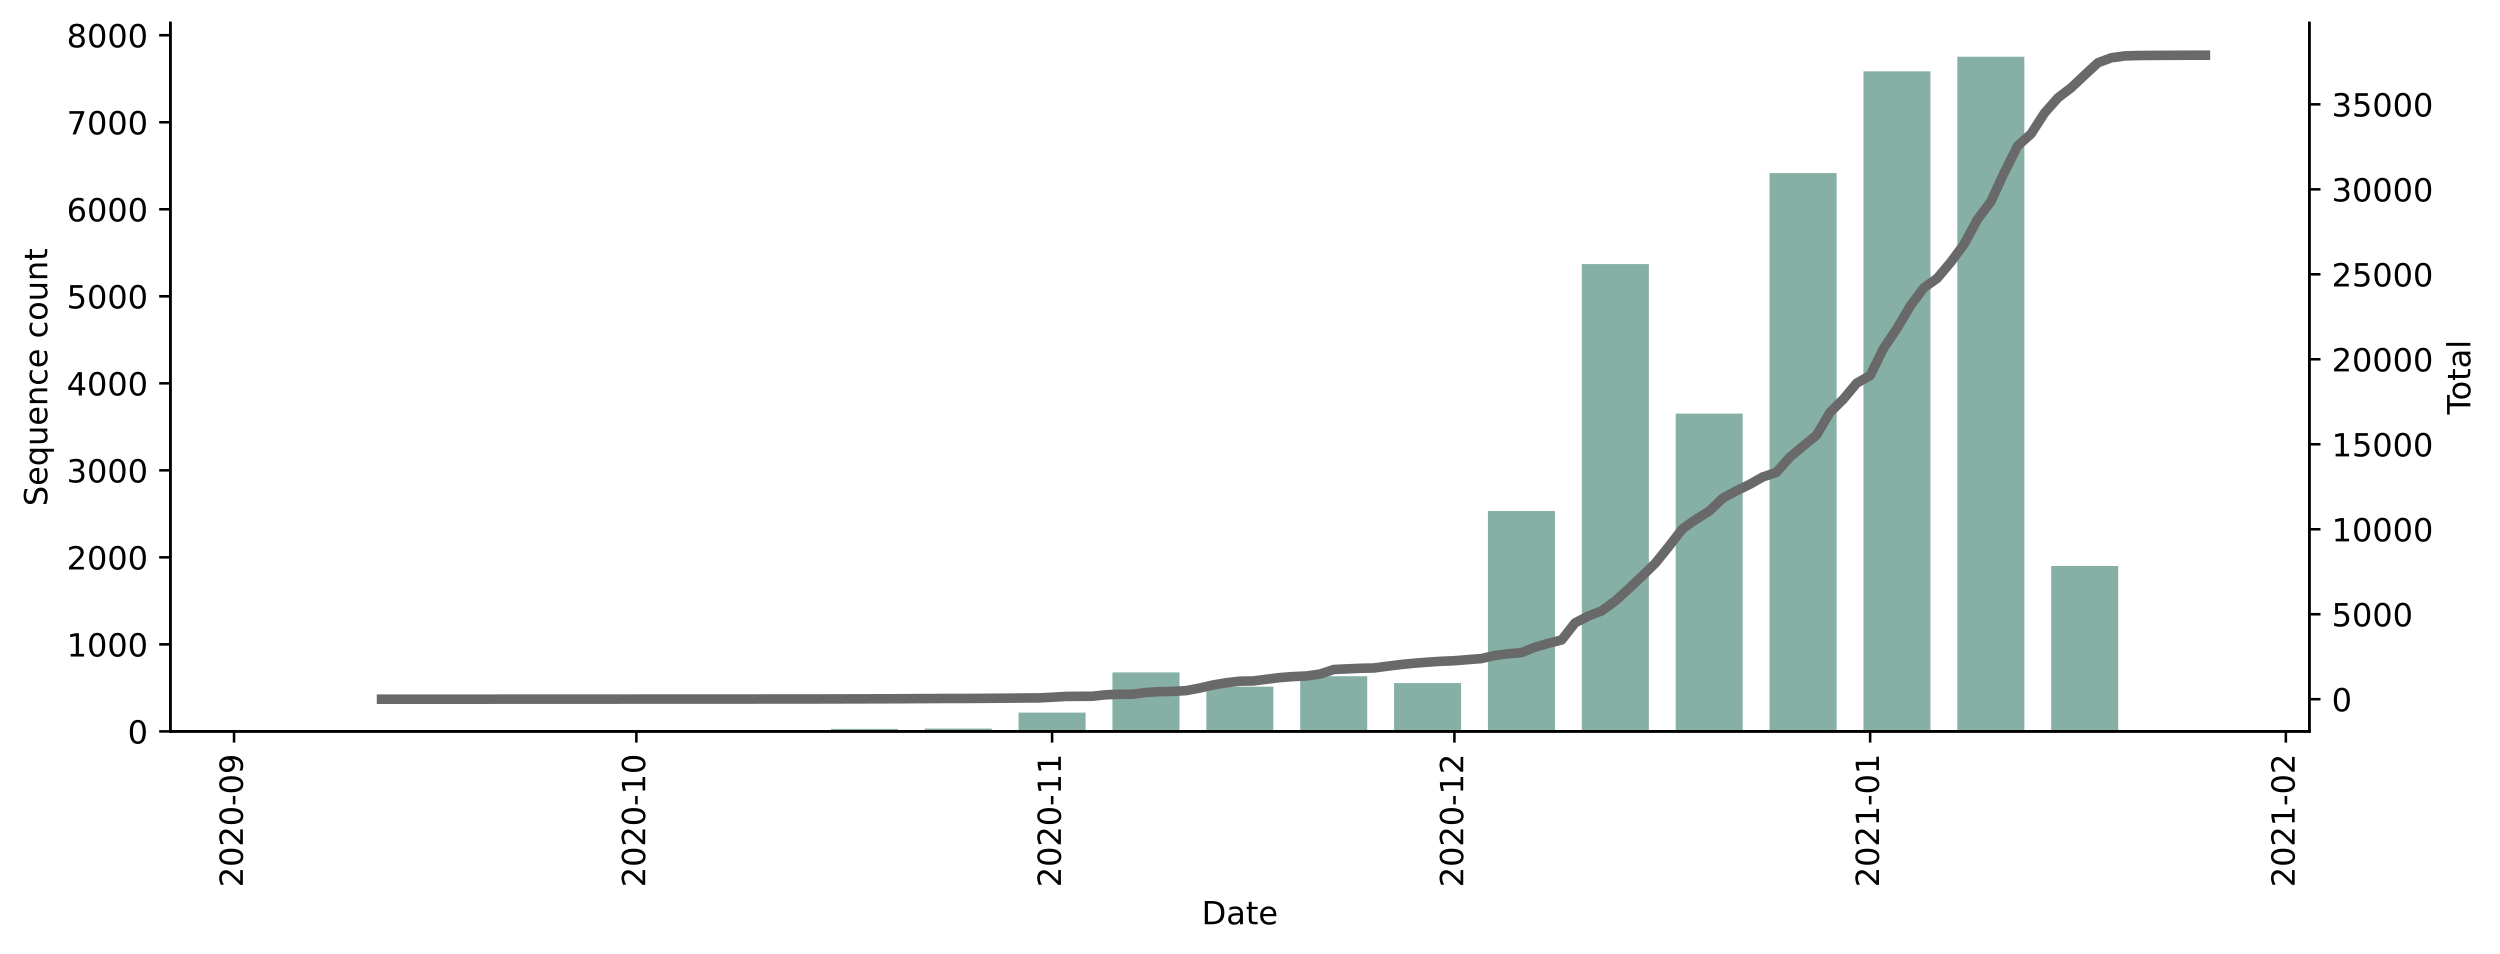
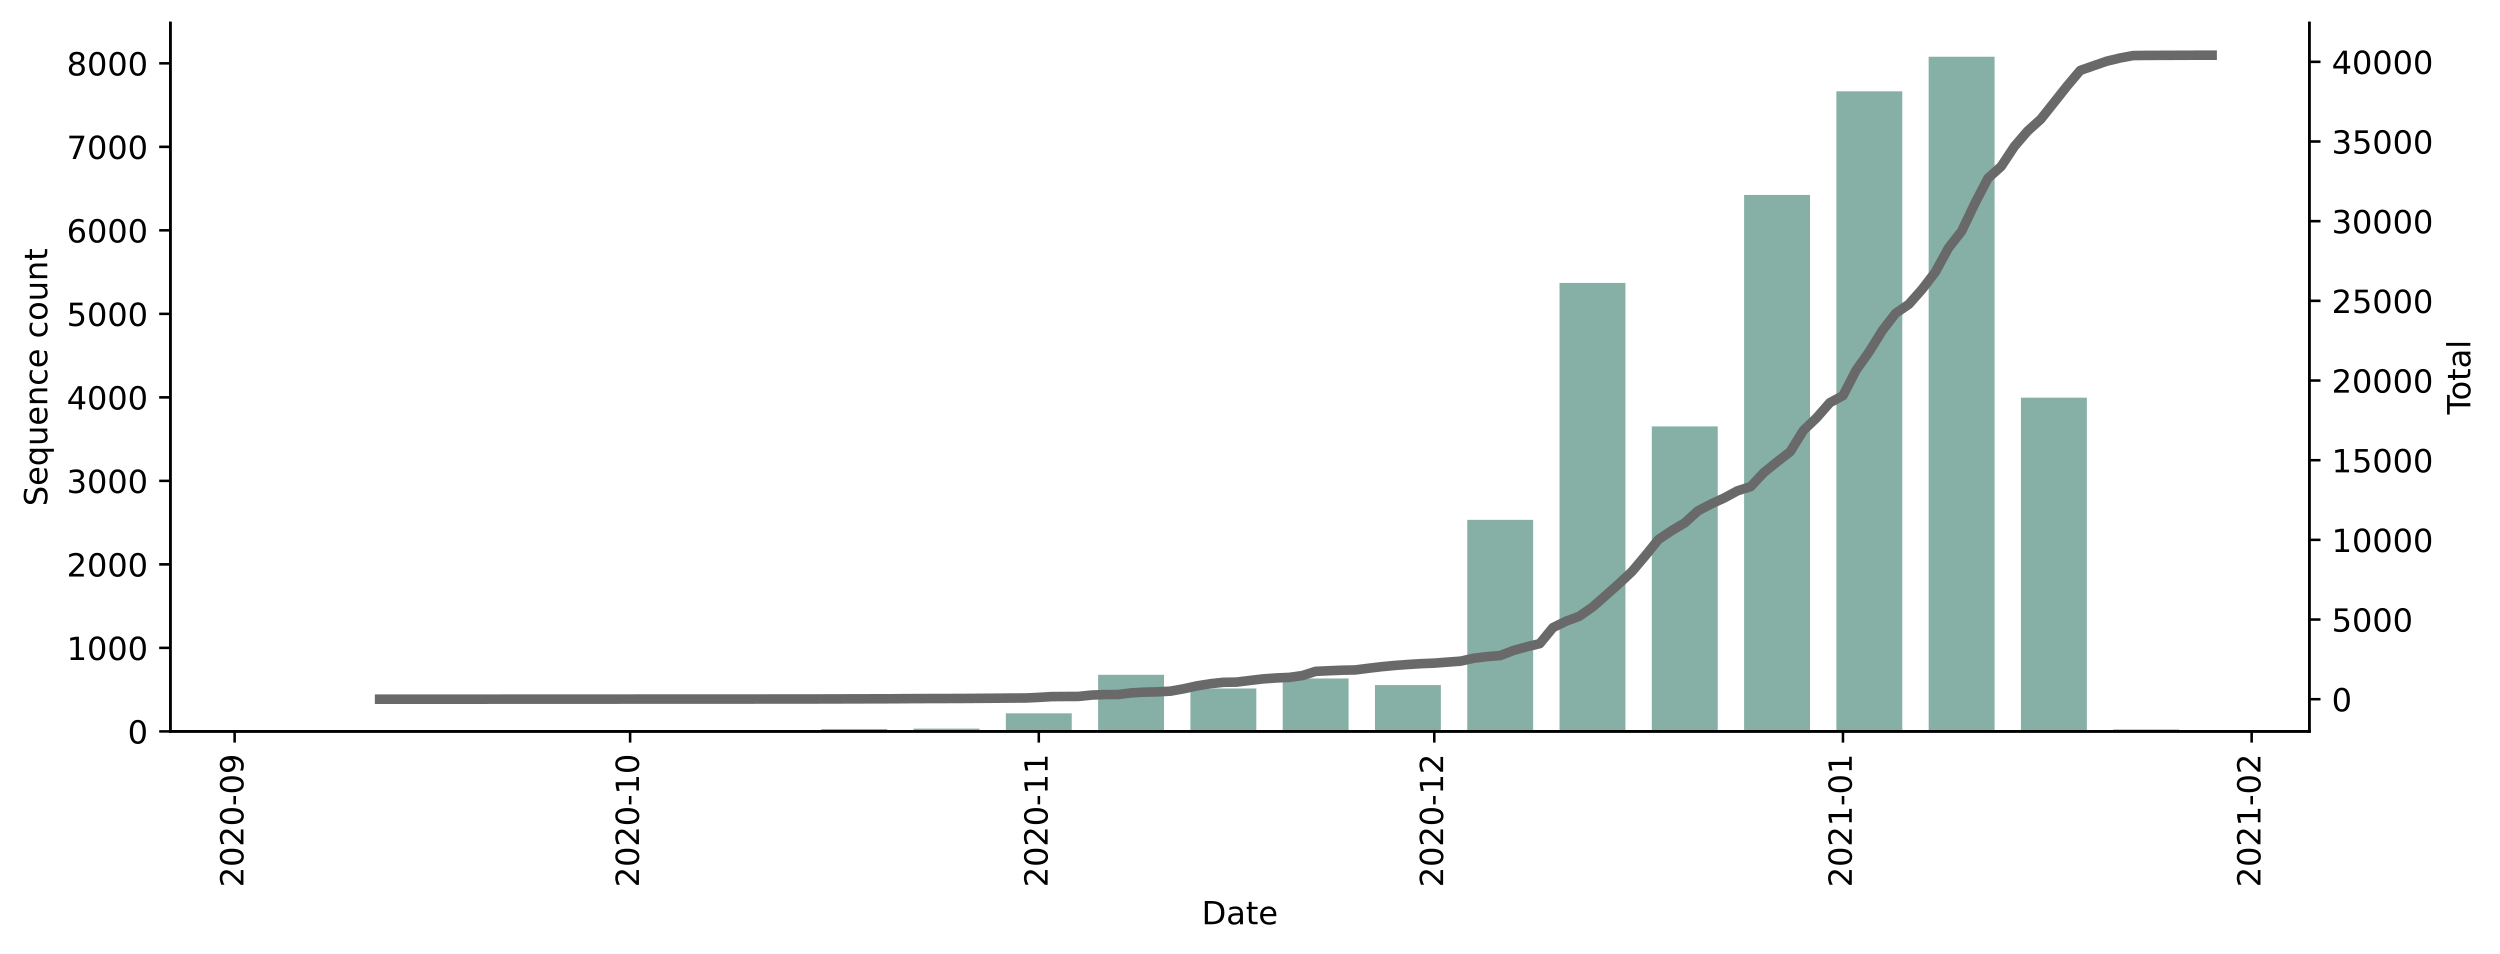
<svg xmlns="http://www.w3.org/2000/svg" xmlns:xlink="http://www.w3.org/1999/xlink" height="298.621pt" version="1.1" viewBox="0 0 782.619 298.621" width="782.619pt">
  <defs>
    <style type="text/css">*{stroke-linecap:butt;stroke-linejoin:round;}</style>
  </defs>
  <g id="figure_1">
    <g id="patch_1">
      <path d="M 0 298.621  L 782.619 298.621  L 782.619 0  L 0 0  z " style="fill:#ffffff;" />
    </g>
    <g id="axes_1">
      <g id="patch_2">
        <path d="M 53.328 228.96  L 722.928 228.96  L 722.928 7.2  L 53.328 7.2  z " style="fill:#ffffff;" />
      </g>
      <g id="patch_3">
-         <path clip-path="url(#p39884831c7)" d="M 83.764 228.96  L 104.755 228.96  L 104.755 228.933  L 83.764 228.933  z " style="fill:#86b0a6;" />
+         <path clip-path="url(#pa2600c4f25)" d="M 83.764 228.96  L 104.399 228.96  L 104.399 228.934  L 83.764 228.934  z " style="fill:#86b0a6;" />
      </g>
      <g id="patch_4">
-         <path clip-path="url(#p39884831c7)" d="M 142.538 228.96  L 163.529 228.96  L 163.529 228.878  L 142.538 228.878  z " style="fill:#86b0a6;" />
+         <path clip-path="url(#pa2600c4f25)" d="M 141.542 228.96  L 162.177 228.96  L 162.177 228.882  L 141.542 228.882  z " style="fill:#86b0a6;" />
      </g>
      <g id="patch_5">
-         <path clip-path="url(#p39884831c7)" d="M 171.925 228.96  L 192.916 228.96  L 192.916 228.878  L 171.925 228.878  z " style="fill:#86b0a6;" />
+         <path clip-path="url(#pa2600c4f25)" d="M 170.431 228.96  L 191.066 228.96  L 191.066 228.882  L 170.431 228.882  z " style="fill:#86b0a6;" />
      </g>
      <g id="patch_6">
-         <path clip-path="url(#p39884831c7)" d="M 201.312 228.96  L 222.302 228.96  L 222.302 228.933  L 201.312 228.933  z " style="fill:#86b0a6;" />
+         <path clip-path="url(#pa2600c4f25)" d="M 199.319 228.96  L 219.954 228.96  L 219.954 228.934  L 199.319 228.934  z " style="fill:#86b0a6;" />
      </g>
      <g id="patch_7">
-         <path clip-path="url(#p39884831c7)" d="M 230.699 228.96  L 251.689 228.96  L 251.689 228.797  L 230.699 228.797  z " style="fill:#86b0a6;" />
+         <path clip-path="url(#pa2600c4f25)" d="M 228.208 228.96  L 248.843 228.96  L 248.843 228.803  L 228.208 228.803  z " style="fill:#86b0a6;" />
      </g>
      <g id="patch_8">
-         <path clip-path="url(#p39884831c7)" d="M 260.085 228.96  L 281.076 228.96  L 281.076 228.17  L 260.085 228.17  z " style="fill:#86b0a6;" />
+         <path clip-path="url(#pa2600c4f25)" d="M 257.097 228.96  L 277.732 228.96  L 277.732 228.202  L 257.097 228.202  z " style="fill:#86b0a6;" />
      </g>
      <g id="patch_9">
-         <path clip-path="url(#p39884831c7)" d="M 289.472 228.96  L 310.463 228.96  L 310.463 228.061  L 289.472 228.061  z " style="fill:#86b0a6;" />
+         <path clip-path="url(#pa2600c4f25)" d="M 285.986 228.96  L 306.621 228.96  L 306.621 228.097  L 285.986 228.097  z " style="fill:#86b0a6;" />
      </g>
      <g id="patch_10">
-         <path clip-path="url(#p39884831c7)" d="M 318.859 228.96  L 339.85 228.96  L 339.85 223.076  L 318.859 223.076  z " style="fill:#86b0a6;" />
+         <path clip-path="url(#pa2600c4f25)" d="M 314.875 228.96  L 335.509 228.96  L 335.509 223.313  L 314.875 223.313  z " style="fill:#86b0a6;" />
      </g>
      <g id="patch_11">
-         <path clip-path="url(#p39884831c7)" d="M 348.246 228.96  L 369.237 228.96  L 369.237 210.491  L 348.246 210.491  z " style="fill:#86b0a6;" />
+         <path clip-path="url(#pa2600c4f25)" d="M 343.763 228.96  L 364.398 228.96  L 364.398 211.236  L 343.763 211.236  z " style="fill:#86b0a6;" />
      </g>
      <g id="patch_12">
-         <path clip-path="url(#p39884831c7)" d="M 377.633 228.96  L 398.623 228.96  L 398.623 214.958  L 377.633 214.958  z " style="fill:#86b0a6;" />
+         <path clip-path="url(#pa2600c4f25)" d="M 372.652 228.96  L 393.287 228.96  L 393.287 215.523  L 372.652 215.523  z " style="fill:#86b0a6;" />
      </g>
      <g id="patch_13">
-         <path clip-path="url(#p39884831c7)" d="M 407.02 228.96  L 428.01 228.96  L 428.01 211.689  L 407.02 211.689  z " style="fill:#86b0a6;" />
+         <path clip-path="url(#pa2600c4f25)" d="M 401.541 228.96  L 422.176 228.96  L 422.176 212.386  L 401.541 212.386  z " style="fill:#86b0a6;" />
      </g>
      <g id="patch_14">
-         <path clip-path="url(#p39884831c7)" d="M 436.406 228.96  L 457.397 228.96  L 457.397 213.841  L 436.406 213.841  z " style="fill:#86b0a6;" />
+         <path clip-path="url(#pa2600c4f25)" d="M 430.43 228.96  L 451.064 228.96  L 451.064 214.451  L 430.43 214.451  z " style="fill:#86b0a6;" />
      </g>
      <g id="patch_15">
-         <path clip-path="url(#p39884831c7)" d="M 465.793 228.96  L 486.784 228.96  L 486.784 159.958  L 465.793 159.958  z " style="fill:#86b0a6;" />
+         <path clip-path="url(#pa2600c4f25)" d="M 459.318 228.96  L 479.953 228.96  L 479.953 162.743  L 459.318 162.743  z " style="fill:#86b0a6;" />
      </g>
      <g id="patch_16">
-         <path clip-path="url(#p39884831c7)" d="M 495.18 228.96  L 516.171 228.96  L 516.171 82.675  L 495.18 82.675  z " style="fill:#86b0a6;" />
+         <path clip-path="url(#pa2600c4f25)" d="M 488.207 228.96  L 508.842 228.96  L 508.842 88.578  L 488.207 88.578  z " style="fill:#86b0a6;" />
      </g>
      <g id="patch_17">
-         <path clip-path="url(#p39884831c7)" d="M 524.567 228.96  L 545.558 228.96  L 545.558 129.476  L 524.567 129.476  z " style="fill:#86b0a6;" />
+         <path clip-path="url(#pa2600c4f25)" d="M 517.096 228.96  L 537.731 228.96  L 537.731 133.49  L 517.096 133.49  z " style="fill:#86b0a6;" />
      </g>
      <g id="patch_18">
-         <path clip-path="url(#p39884831c7)" d="M 553.954 228.96  L 574.944 228.96  L 574.944 54.181  L 553.954 54.181  z " style="fill:#86b0a6;" />
+         <path clip-path="url(#pa2600c4f25)" d="M 545.985 228.96  L 566.619 228.96  L 566.619 61.025  L 545.985 61.025  z " style="fill:#86b0a6;" />
      </g>
      <g id="patch_19">
-         <path clip-path="url(#p39884831c7)" d="M 583.341 228.96  L 604.331 228.96  L 604.331 22.336  L 583.341 22.336  z " style="fill:#86b0a6;" />
+         <path clip-path="url(#pa2600c4f25)" d="M 574.873 228.96  L 595.508 228.96  L 595.508 28.583  L 574.873 28.583  z " style="fill:#86b0a6;" />
      </g>
      <g id="patch_20">
-         <path clip-path="url(#p39884831c7)" d="M 612.727 228.96  L 633.718 228.96  L 633.718 17.76  L 612.727 17.76  z " style="fill:#86b0a6;" />
+         <path clip-path="url(#pa2600c4f25)" d="M 603.762 228.96  L 624.397 228.96  L 624.397 17.76  L 603.762 17.76  z " style="fill:#86b0a6;" />
      </g>
      <g id="patch_21">
-         <path clip-path="url(#p39884831c7)" d="M 642.114 228.96  L 663.105 228.96  L 663.105 177.175  L 642.114 177.175  z " style="fill:#86b0a6;" />
+         <path clip-path="url(#pa2600c4f25)" d="M 632.651 228.96  L 653.286 228.96  L 653.286 124.497  L 632.651 124.497  z " style="fill:#86b0a6;" />
      </g>
      <g id="patch_22">
-         <path clip-path="url(#p39884831c7)" d="M 671.501 228.96  L 692.492 228.96  L 692.492 228.715  L 671.501 228.715  z " style="fill:#86b0a6;" />
+         <path clip-path="url(#pa2600c4f25)" d="M 661.54 228.96  L 682.174 228.96  L 682.174 228.333  L 661.54 228.333  z " style="fill:#86b0a6;" />
      </g>
      <g id="matplotlib.axis_1">
        <g id="xtick_1">
          <g id="line2d_1">
            <defs>
-               <path d="M 0 0  L 0 3.5  " id="m0fadc56586" style="stroke:#000000;stroke-width:0.8;" />
+               <path d="M 0 0  L 0 3.5  " id="m909efa4126" style="stroke:#000000;stroke-width:0.8;" />
            </defs>
            <g>
-               <use style="stroke:#000000;stroke-width:0.8;" x="73.269" xlink:href="#m0fadc56586" y="228.96" />
+               <use style="stroke:#000000;stroke-width:0.8;" x="73.447" xlink:href="#m909efa4126" y="228.96" />
            </g>
          </g>
          <g id="text_1">
-             <g transform="translate(76.02857 277.7428)rotate(-90)scale(0.1 -0.1)">
+             <g transform="translate(76.20645 277.7428)rotate(-90)scale(0.1 -0.1)">
              <defs>
                <path d="M 19.188 8.297  L 53.609 8.297  L 53.609 0  L 7.328 0  L 7.328 8.297  Q 12.938 14.109 22.625 23.891  Q 32.328 33.688 34.812 36.531  Q 39.547 41.844 41.422 45.531  Q 43.312 49.219 43.312 52.781  Q 43.312 58.594 39.234 62.25  Q 35.156 65.922 28.609 65.922  Q 23.969 65.922 18.812 64.312  Q 13.672 62.703 7.812 59.422  L 7.812 69.391  Q 13.766 71.781 18.938 73  Q 24.125 74.219 28.422 74.219  Q 39.75 74.219 46.484 68.547  Q 53.219 62.891 53.219 53.422  Q 53.219 48.922 51.531 44.891  Q 49.859 40.875 45.406 35.406  Q 44.188 33.984 37.641 27.219  Q 31.109 20.453 19.188 8.297  z " id="DejaVuSans-50" />
                <path d="M 31.781 66.406  Q 24.172 66.406 20.328 58.906  Q 16.5 51.422 16.5 36.375  Q 16.5 21.391 20.328 13.891  Q 24.172 6.391 31.781 6.391  Q 39.453 6.391 43.281 13.891  Q 47.125 21.391 47.125 36.375  Q 47.125 51.422 43.281 58.906  Q 39.453 66.406 31.781 66.406  z M 31.781 74.219  Q 44.047 74.219 50.516 64.516  Q 56.984 54.828 56.984 36.375  Q 56.984 17.969 50.516 8.266  Q 44.047 -1.422 31.781 -1.422  Q 19.531 -1.422 13.062 8.266  Q 6.594 17.969 6.594 36.375  Q 6.594 54.828 13.062 64.516  Q 19.531 74.219 31.781 74.219  z " id="DejaVuSans-48" />
                <path d="M 4.891 31.391  L 31.203 31.391  L 31.203 23.391  L 4.891 23.391  z " id="DejaVuSans-45" />
                <path d="M 10.984 1.516  L 10.984 10.5  Q 14.703 8.734 18.5 7.812  Q 22.312 6.891 25.984 6.891  Q 35.75 6.891 40.891 13.453  Q 46.047 20.016 46.781 33.406  Q 43.953 29.203 39.594 26.953  Q 35.25 24.703 29.984 24.703  Q 19.047 24.703 12.672 31.312  Q 6.297 37.938 6.297 49.422  Q 6.297 60.641 12.938 67.422  Q 19.578 74.219 30.609 74.219  Q 43.266 74.219 49.922 64.516  Q 56.594 54.828 56.594 36.375  Q 56.594 19.141 48.406 8.859  Q 40.234 -1.422 26.422 -1.422  Q 22.703 -1.422 18.891 -0.688  Q 15.094 0.047 10.984 1.516  z M 30.609 32.422  Q 37.25 32.422 41.125 36.953  Q 45.016 41.5 45.016 49.422  Q 45.016 57.281 41.125 61.844  Q 37.25 66.406 30.609 66.406  Q 23.969 66.406 20.094 61.844  Q 16.219 57.281 16.219 49.422  Q 16.219 41.5 20.094 36.953  Q 23.969 32.422 30.609 32.422  z " id="DejaVuSans-57" />
              </defs>
              <use xlink:href="#DejaVuSans-50" />
              <use x="63.623" xlink:href="#DejaVuSans-48" />
              <use x="127.246" xlink:href="#DejaVuSans-50" />
              <use x="190.869" xlink:href="#DejaVuSans-48" />
              <use x="254.492" xlink:href="#DejaVuSans-45" />
              <use x="290.576" xlink:href="#DejaVuSans-48" />
              <use x="354.199" xlink:href="#DejaVuSans-57" />
            </g>
          </g>
        </g>
        <g id="xtick_2">
          <g id="line2d_2">
            <g>
-               <use style="stroke:#000000;stroke-width:0.8;" x="199.213" xlink:href="#m0fadc56586" y="228.96" />
+               <use style="stroke:#000000;stroke-width:0.8;" x="197.256" xlink:href="#m909efa4126" y="228.96" />
            </g>
          </g>
          <g id="text_2">
-             <g transform="translate(201.9721 277.7428)rotate(-90)scale(0.1 -0.1)">
+             <g transform="translate(200.0154 277.7428)rotate(-90)scale(0.1 -0.1)">
              <defs>
                <path d="M 12.406 8.297  L 28.516 8.297  L 28.516 63.922  L 10.984 60.406  L 10.984 69.391  L 28.422 72.906  L 38.281 72.906  L 38.281 8.297  L 54.391 8.297  L 54.391 0  L 12.406 0  z " id="DejaVuSans-49" />
              </defs>
              <use xlink:href="#DejaVuSans-50" />
              <use x="63.623" xlink:href="#DejaVuSans-48" />
              <use x="127.246" xlink:href="#DejaVuSans-50" />
              <use x="190.869" xlink:href="#DejaVuSans-48" />
              <use x="254.492" xlink:href="#DejaVuSans-45" />
              <use x="290.576" xlink:href="#DejaVuSans-49" />
              <use x="354.199" xlink:href="#DejaVuSans-48" />
            </g>
          </g>
        </g>
        <g id="xtick_3">
          <g id="line2d_3">
            <g>
-               <use style="stroke:#000000;stroke-width:0.8;" x="329.354" xlink:href="#m0fadc56586" y="228.96" />
+               <use style="stroke:#000000;stroke-width:0.8;" x="325.192" xlink:href="#m909efa4126" y="228.96" />
            </g>
          </g>
          <g id="text_3">
-             <g transform="translate(332.1138 277.7428)rotate(-90)scale(0.1 -0.1)">
+             <g transform="translate(327.9513 277.7428)rotate(-90)scale(0.1 -0.1)">
              <use xlink:href="#DejaVuSans-50" />
              <use x="63.623" xlink:href="#DejaVuSans-48" />
              <use x="127.246" xlink:href="#DejaVuSans-50" />
              <use x="190.869" xlink:href="#DejaVuSans-48" />
              <use x="254.492" xlink:href="#DejaVuSans-45" />
              <use x="290.576" xlink:href="#DejaVuSans-49" />
              <use x="354.199" xlink:href="#DejaVuSans-49" />
            </g>
          </g>
        </g>
        <g id="xtick_4">
          <g id="line2d_4">
            <g>
-               <use style="stroke:#000000;stroke-width:0.8;" x="455.298" xlink:href="#m0fadc56586" y="228.96" />
+               <use style="stroke:#000000;stroke-width:0.8;" x="449.001" xlink:href="#m909efa4126" y="228.96" />
            </g>
          </g>
          <g id="text_4">
-             <g transform="translate(458.0574 277.7428)rotate(-90)scale(0.1 -0.1)">
+             <g transform="translate(451.7602 277.7428)rotate(-90)scale(0.1 -0.1)">
              <use xlink:href="#DejaVuSans-50" />
              <use x="63.623" xlink:href="#DejaVuSans-48" />
              <use x="127.246" xlink:href="#DejaVuSans-50" />
              <use x="190.869" xlink:href="#DejaVuSans-48" />
              <use x="254.492" xlink:href="#DejaVuSans-45" />
              <use x="290.576" xlink:href="#DejaVuSans-49" />
              <use x="354.199" xlink:href="#DejaVuSans-50" />
            </g>
          </g>
        </g>
        <g id="xtick_5">
          <g id="line2d_5">
            <g>
-               <use style="stroke:#000000;stroke-width:0.8;" x="585.44" xlink:href="#m0fadc56586" y="228.96" />
+               <use style="stroke:#000000;stroke-width:0.8;" x="576.937" xlink:href="#m909efa4126" y="228.96" />
            </g>
          </g>
          <g id="text_5">
-             <g transform="translate(588.1991 277.7428)rotate(-90)scale(0.1 -0.1)">
+             <g transform="translate(579.6961 277.7428)rotate(-90)scale(0.1 -0.1)">
              <use xlink:href="#DejaVuSans-50" />
              <use x="63.623" xlink:href="#DejaVuSans-48" />
              <use x="127.246" xlink:href="#DejaVuSans-50" />
              <use x="190.869" xlink:href="#DejaVuSans-49" />
              <use x="254.492" xlink:href="#DejaVuSans-45" />
              <use x="290.576" xlink:href="#DejaVuSans-48" />
              <use x="354.199" xlink:href="#DejaVuSans-49" />
            </g>
          </g>
        </g>
        <g id="xtick_6">
          <g id="line2d_6">
            <g>
-               <use style="stroke:#000000;stroke-width:0.8;" x="715.581" xlink:href="#m0fadc56586" y="228.96" />
+               <use style="stroke:#000000;stroke-width:0.8;" x="704.873" xlink:href="#m909efa4126" y="228.96" />
            </g>
          </g>
          <g id="text_6">
-             <g transform="translate(718.3408 277.7428)rotate(-90)scale(0.1 -0.1)">
+             <g transform="translate(707.632 277.7428)rotate(-90)scale(0.1 -0.1)">
              <use xlink:href="#DejaVuSans-50" />
              <use x="63.623" xlink:href="#DejaVuSans-48" />
              <use x="127.246" xlink:href="#DejaVuSans-50" />
              <use x="190.869" xlink:href="#DejaVuSans-49" />
              <use x="254.492" xlink:href="#DejaVuSans-45" />
              <use x="290.576" xlink:href="#DejaVuSans-48" />
              <use x="354.199" xlink:href="#DejaVuSans-50" />
            </g>
          </g>
        </g>
        <g id="text_7">
          <g transform="translate(376.1773 289.3413)scale(0.1 -0.1)">
            <defs>
              <path d="M 19.672 64.797  L 19.672 8.109  L 31.594 8.109  Q 46.688 8.109 53.688 14.938  Q 60.688 21.781 60.688 36.531  Q 60.688 51.172 53.688 57.984  Q 46.688 64.797 31.594 64.797  z M 9.812 72.906  L 30.078 72.906  Q 51.266 72.906 61.172 64.094  Q 71.094 55.281 71.094 36.531  Q 71.094 17.672 61.125 8.828  Q 51.172 0 30.078 0  L 9.812 0  z " id="DejaVuSans-68" />
              <path d="M 34.281 27.484  Q 23.391 27.484 19.188 25  Q 14.984 22.516 14.984 16.5  Q 14.984 11.719 18.141 8.906  Q 21.297 6.109 26.703 6.109  Q 34.188 6.109 38.703 11.406  Q 43.219 16.703 43.219 25.484  L 43.219 27.484  z M 52.203 31.203  L 52.203 0  L 43.219 0  L 43.219 8.297  Q 40.141 3.328 35.547 0.953  Q 30.953 -1.422 24.312 -1.422  Q 15.922 -1.422 10.953 3.297  Q 6 8.016 6 15.922  Q 6 25.141 12.172 29.828  Q 18.359 34.516 30.609 34.516  L 43.219 34.516  L 43.219 35.406  Q 43.219 41.609 39.141 45  Q 35.062 48.391 27.688 48.391  Q 23 48.391 18.547 47.266  Q 14.109 46.141 10.016 43.891  L 10.016 52.203  Q 14.938 54.109 19.578 55.047  Q 24.219 56 28.609 56  Q 40.484 56 46.344 49.844  Q 52.203 43.703 52.203 31.203  z " id="DejaVuSans-97" />
              <path d="M 18.312 70.219  L 18.312 54.688  L 36.812 54.688  L 36.812 47.703  L 18.312 47.703  L 18.312 18.016  Q 18.312 11.328 20.141 9.422  Q 21.969 7.516 27.594 7.516  L 36.812 7.516  L 36.812 0  L 27.594 0  Q 17.188 0 13.234 3.875  Q 9.281 7.766 9.281 18.016  L 9.281 47.703  L 2.688 47.703  L 2.688 54.688  L 9.281 54.688  L 9.281 70.219  z " id="DejaVuSans-116" />
              <path d="M 56.203 29.594  L 56.203 25.203  L 14.891 25.203  Q 15.484 15.922 20.484 11.062  Q 25.484 6.203 34.422 6.203  Q 39.594 6.203 44.453 7.469  Q 49.312 8.734 54.109 11.281  L 54.109 2.781  Q 49.266 0.734 44.188 -0.344  Q 39.109 -1.422 33.891 -1.422  Q 20.797 -1.422 13.156 6.188  Q 5.516 13.812 5.516 26.812  Q 5.516 40.234 12.766 48.109  Q 20.016 56 32.328 56  Q 43.359 56 49.781 48.891  Q 56.203 41.797 56.203 29.594  z M 47.219 32.234  Q 47.125 39.594 43.094 43.984  Q 39.062 48.391 32.422 48.391  Q 24.906 48.391 20.391 44.141  Q 15.875 39.891 15.188 32.172  z " id="DejaVuSans-101" />
            </defs>
            <use xlink:href="#DejaVuSans-68" />
            <use x="77.002" xlink:href="#DejaVuSans-97" />
            <use x="138.281" xlink:href="#DejaVuSans-116" />
            <use x="177.49" xlink:href="#DejaVuSans-101" />
          </g>
        </g>
      </g>
      <g id="matplotlib.axis_2">
        <g id="ytick_1">
          <g id="line2d_7">
            <defs>
-               <path d="M 0 0  L -3.5 0  " id="mf772f1c4ca" style="stroke:#000000;stroke-width:0.8;" />
+               <path d="M 0 0  L -3.5 0  " id="m51cad63d63" style="stroke:#000000;stroke-width:0.8;" />
            </defs>
            <g>
-               <use style="stroke:#000000;stroke-width:0.8;" x="53.328" xlink:href="#mf772f1c4ca" y="228.96" />
+               <use style="stroke:#000000;stroke-width:0.8;" x="53.328" xlink:href="#m51cad63d63" y="228.96" />
            </g>
          </g>
          <g id="text_8">
            <g transform="translate(39.96563 232.7592)scale(0.1 -0.1)">
              <use xlink:href="#DejaVuSans-48" />
            </g>
          </g>
        </g>
        <g id="ytick_2">
          <g id="line2d_8">
            <g>
-               <use style="stroke:#000000;stroke-width:0.8;" x="53.328" xlink:href="#mf772f1c4ca" y="201.719" />
+               <use style="stroke:#000000;stroke-width:0.8;" x="53.328" xlink:href="#m51cad63d63" y="202.818" />
            </g>
          </g>
          <g id="text_9">
-             <g transform="translate(20.87813 205.5182)scale(0.1 -0.1)">
+             <g transform="translate(20.87813 206.6174)scale(0.1 -0.1)">
              <use xlink:href="#DejaVuSans-49" />
              <use x="63.623" xlink:href="#DejaVuSans-48" />
              <use x="127.246" xlink:href="#DejaVuSans-48" />
              <use x="190.869" xlink:href="#DejaVuSans-48" />
            </g>
          </g>
        </g>
        <g id="ytick_3">
          <g id="line2d_9">
            <g>
-               <use style="stroke:#000000;stroke-width:0.8;" x="53.328" xlink:href="#mf772f1c4ca" y="174.478" />
+               <use style="stroke:#000000;stroke-width:0.8;" x="53.328" xlink:href="#m51cad63d63" y="176.676" />
            </g>
          </g>
          <g id="text_10">
-             <g transform="translate(20.87813 178.2771)scale(0.1 -0.1)">
+             <g transform="translate(20.87813 180.4755)scale(0.1 -0.1)">
              <use xlink:href="#DejaVuSans-50" />
              <use x="63.623" xlink:href="#DejaVuSans-48" />
              <use x="127.246" xlink:href="#DejaVuSans-48" />
              <use x="190.869" xlink:href="#DejaVuSans-48" />
            </g>
          </g>
        </g>
        <g id="ytick_4">
          <g id="line2d_10">
            <g>
-               <use style="stroke:#000000;stroke-width:0.8;" x="53.328" xlink:href="#mf772f1c4ca" y="147.237" />
+               <use style="stroke:#000000;stroke-width:0.8;" x="53.328" xlink:href="#m51cad63d63" y="150.534" />
            </g>
          </g>
          <g id="text_11">
-             <g transform="translate(20.87813 151.036)scale(0.1 -0.1)">
+             <g transform="translate(20.87813 154.3337)scale(0.1 -0.1)">
              <defs>
                <path d="M 40.578 39.312  Q 47.656 37.797 51.625 33  Q 55.609 28.219 55.609 21.188  Q 55.609 10.406 48.188 4.484  Q 40.766 -1.422 27.094 -1.422  Q 22.516 -1.422 17.656 -0.516  Q 12.797 0.391 7.625 2.203  L 7.625 11.719  Q 11.719 9.328 16.594 8.109  Q 21.484 6.891 26.812 6.891  Q 36.078 6.891 40.938 10.547  Q 45.797 14.203 45.797 21.188  Q 45.797 27.641 41.281 31.266  Q 36.766 34.906 28.719 34.906  L 20.219 34.906  L 20.219 43.016  L 29.109 43.016  Q 36.375 43.016 40.234 45.922  Q 44.094 48.828 44.094 54.297  Q 44.094 59.906 40.109 62.906  Q 36.141 65.922 28.719 65.922  Q 24.656 65.922 20.016 65.031  Q 15.375 64.156 9.812 62.312  L 9.812 71.094  Q 15.438 72.656 20.344 73.438  Q 25.25 74.219 29.594 74.219  Q 40.828 74.219 47.359 69.109  Q 53.906 64.016 53.906 55.328  Q 53.906 49.266 50.438 45.094  Q 46.969 40.922 40.578 39.312  z " id="DejaVuSans-51" />
              </defs>
              <use xlink:href="#DejaVuSans-51" />
              <use x="63.623" xlink:href="#DejaVuSans-48" />
              <use x="127.246" xlink:href="#DejaVuSans-48" />
              <use x="190.869" xlink:href="#DejaVuSans-48" />
            </g>
          </g>
        </g>
        <g id="ytick_5">
          <g id="line2d_11">
            <g>
-               <use style="stroke:#000000;stroke-width:0.8;" x="53.328" xlink:href="#mf772f1c4ca" y="119.996" />
+               <use style="stroke:#000000;stroke-width:0.8;" x="53.328" xlink:href="#m51cad63d63" y="124.393" />
            </g>
          </g>
          <g id="text_12">
-             <g transform="translate(20.87813 123.7949)scale(0.1 -0.1)">
+             <g transform="translate(20.87813 128.1918)scale(0.1 -0.1)">
              <defs>
                <path d="M 37.797 64.312  L 12.891 25.391  L 37.797 25.391  z M 35.203 72.906  L 47.609 72.906  L 47.609 25.391  L 58.016 25.391  L 58.016 17.188  L 47.609 17.188  L 47.609 0  L 37.797 0  L 37.797 17.188  L 4.891 17.188  L 4.891 26.703  z " id="DejaVuSans-52" />
              </defs>
              <use xlink:href="#DejaVuSans-52" />
              <use x="63.623" xlink:href="#DejaVuSans-48" />
              <use x="127.246" xlink:href="#DejaVuSans-48" />
              <use x="190.869" xlink:href="#DejaVuSans-48" />
            </g>
          </g>
        </g>
        <g id="ytick_6">
          <g id="line2d_12">
            <g>
-               <use style="stroke:#000000;stroke-width:0.8;" x="53.328" xlink:href="#mf772f1c4ca" y="92.755" />
+               <use style="stroke:#000000;stroke-width:0.8;" x="53.328" xlink:href="#m51cad63d63" y="98.251" />
            </g>
          </g>
          <g id="text_13">
-             <g transform="translate(20.87813 96.55388)scale(0.1 -0.1)">
+             <g transform="translate(20.87813 102.05)scale(0.1 -0.1)">
              <defs>
                <path d="M 10.797 72.906  L 49.516 72.906  L 49.516 64.594  L 19.828 64.594  L 19.828 46.734  Q 21.969 47.469 24.109 47.828  Q 26.266 48.188 28.422 48.188  Q 40.625 48.188 47.75 41.5  Q 54.891 34.812 54.891 23.391  Q 54.891 11.625 47.562 5.094  Q 40.234 -1.422 26.906 -1.422  Q 22.312 -1.422 17.547 -0.641  Q 12.797 0.141 7.719 1.703  L 7.719 11.625  Q 12.109 9.234 16.797 8.062  Q 21.484 6.891 26.703 6.891  Q 35.156 6.891 40.078 11.328  Q 45.016 15.766 45.016 23.391  Q 45.016 31 40.078 35.438  Q 35.156 39.891 26.703 39.891  Q 22.75 39.891 18.812 39.016  Q 14.891 38.141 10.797 36.281  z " id="DejaVuSans-53" />
              </defs>
              <use xlink:href="#DejaVuSans-53" />
              <use x="63.623" xlink:href="#DejaVuSans-48" />
              <use x="127.246" xlink:href="#DejaVuSans-48" />
              <use x="190.869" xlink:href="#DejaVuSans-48" />
            </g>
          </g>
        </g>
        <g id="ytick_7">
          <g id="line2d_13">
            <g>
-               <use style="stroke:#000000;stroke-width:0.8;" x="53.328" xlink:href="#mf772f1c4ca" y="65.514" />
+               <use style="stroke:#000000;stroke-width:0.8;" x="53.328" xlink:href="#m51cad63d63" y="72.109" />
            </g>
          </g>
          <g id="text_14">
-             <g transform="translate(20.87813 69.31281)scale(0.1 -0.1)">
+             <g transform="translate(20.87813 75.90812)scale(0.1 -0.1)">
              <defs>
                <path d="M 33.016 40.375  Q 26.375 40.375 22.484 35.828  Q 18.609 31.297 18.609 23.391  Q 18.609 15.531 22.484 10.953  Q 26.375 6.391 33.016 6.391  Q 39.656 6.391 43.531 10.953  Q 47.406 15.531 47.406 23.391  Q 47.406 31.297 43.531 35.828  Q 39.656 40.375 33.016 40.375  z M 52.594 71.297  L 52.594 62.312  Q 48.875 64.062 45.094 64.984  Q 41.312 65.922 37.594 65.922  Q 27.828 65.922 22.672 59.328  Q 17.531 52.734 16.797 39.406  Q 19.672 43.656 24.016 45.922  Q 28.375 48.188 33.594 48.188  Q 44.578 48.188 50.953 41.516  Q 57.328 34.859 57.328 23.391  Q 57.328 12.156 50.688 5.359  Q 44.047 -1.422 33.016 -1.422  Q 20.359 -1.422 13.672 8.266  Q 6.984 17.969 6.984 36.375  Q 6.984 53.656 15.188 63.938  Q 23.391 74.219 37.203 74.219  Q 40.922 74.219 44.703 73.484  Q 48.484 72.75 52.594 71.297  z " id="DejaVuSans-54" />
              </defs>
              <use xlink:href="#DejaVuSans-54" />
              <use x="63.623" xlink:href="#DejaVuSans-48" />
              <use x="127.246" xlink:href="#DejaVuSans-48" />
              <use x="190.869" xlink:href="#DejaVuSans-48" />
            </g>
          </g>
        </g>
        <g id="ytick_8">
          <g id="line2d_14">
            <g>
-               <use style="stroke:#000000;stroke-width:0.8;" x="53.328" xlink:href="#mf772f1c4ca" y="38.273" />
+               <use style="stroke:#000000;stroke-width:0.8;" x="53.328" xlink:href="#m51cad63d63" y="45.967" />
            </g>
          </g>
          <g id="text_15">
-             <g transform="translate(20.87813 42.07174)scale(0.1 -0.1)">
+             <g transform="translate(20.87813 49.76627)scale(0.1 -0.1)">
              <defs>
                <path d="M 8.203 72.906  L 55.078 72.906  L 55.078 68.703  L 28.609 0  L 18.312 0  L 43.219 64.594  L 8.203 64.594  z " id="DejaVuSans-55" />
              </defs>
              <use xlink:href="#DejaVuSans-55" />
              <use x="63.623" xlink:href="#DejaVuSans-48" />
              <use x="127.246" xlink:href="#DejaVuSans-48" />
              <use x="190.869" xlink:href="#DejaVuSans-48" />
            </g>
          </g>
        </g>
        <g id="ytick_9">
          <g id="line2d_15">
            <g>
-               <use style="stroke:#000000;stroke-width:0.8;" x="53.328" xlink:href="#mf772f1c4ca" y="11.031" />
+               <use style="stroke:#000000;stroke-width:0.8;" x="53.328" xlink:href="#m51cad63d63" y="19.825" />
            </g>
          </g>
          <g id="text_16">
-             <g transform="translate(20.87813 14.83067)scale(0.1 -0.1)">
+             <g transform="translate(20.87813 23.62442)scale(0.1 -0.1)">
              <defs>
                <path d="M 31.781 34.625  Q 24.75 34.625 20.719 30.859  Q 16.703 27.094 16.703 20.516  Q 16.703 13.922 20.719 10.156  Q 24.75 6.391 31.781 6.391  Q 38.812 6.391 42.859 10.172  Q 46.922 13.969 46.922 20.516  Q 46.922 27.094 42.891 30.859  Q 38.875 34.625 31.781 34.625  z M 21.922 38.812  Q 15.578 40.375 12.031 44.719  Q 8.5 49.078 8.5 55.328  Q 8.5 64.062 14.719 69.141  Q 20.953 74.219 31.781 74.219  Q 42.672 74.219 48.875 69.141  Q 55.078 64.062 55.078 55.328  Q 55.078 49.078 51.531 44.719  Q 48 40.375 41.703 38.812  Q 48.828 37.156 52.797 32.312  Q 56.781 27.484 56.781 20.516  Q 56.781 9.906 50.312 4.234  Q 43.844 -1.422 31.781 -1.422  Q 19.734 -1.422 13.25 4.234  Q 6.781 9.906 6.781 20.516  Q 6.781 27.484 10.781 32.312  Q 14.797 37.156 21.922 38.812  z M 18.312 54.391  Q 18.312 48.734 21.844 45.562  Q 25.391 42.391 31.781 42.391  Q 38.141 42.391 41.719 45.562  Q 45.312 48.734 45.312 54.391  Q 45.312 60.062 41.719 63.234  Q 38.141 66.406 31.781 66.406  Q 25.391 66.406 21.844 63.234  Q 18.312 60.062 18.312 54.391  z " id="DejaVuSans-56" />
              </defs>
              <use xlink:href="#DejaVuSans-56" />
              <use x="63.623" xlink:href="#DejaVuSans-48" />
              <use x="127.246" xlink:href="#DejaVuSans-48" />
              <use x="190.869" xlink:href="#DejaVuSans-48" />
            </g>
          </g>
        </g>
        <g id="text_17">
          <g transform="translate(14.79844 158.4402)rotate(-90)scale(0.1 -0.1)">
            <defs>
              <path d="M 53.516 70.516  L 53.516 60.891  Q 47.906 63.578 42.922 64.891  Q 37.938 66.219 33.297 66.219  Q 25.25 66.219 20.875 63.094  Q 16.5 59.969 16.5 54.203  Q 16.5 49.359 19.406 46.891  Q 22.312 44.438 30.422 42.922  L 36.375 41.703  Q 47.406 39.594 52.656 34.297  Q 57.906 29 57.906 20.125  Q 57.906 9.516 50.797 4.047  Q 43.703 -1.422 29.984 -1.422  Q 24.812 -1.422 18.969 -0.25  Q 13.141 0.922 6.891 3.219  L 6.891 13.375  Q 12.891 10.016 18.656 8.297  Q 24.422 6.594 29.984 6.594  Q 38.422 6.594 43.016 9.906  Q 47.609 13.234 47.609 19.391  Q 47.609 24.75 44.312 27.781  Q 41.016 30.812 33.5 32.328  L 27.484 33.5  Q 16.453 35.688 11.516 40.375  Q 6.594 45.062 6.594 53.422  Q 6.594 63.094 13.406 68.656  Q 20.219 74.219 32.172 74.219  Q 37.312 74.219 42.625 73.281  Q 47.953 72.359 53.516 70.516  z " id="DejaVuSans-83" />
              <path d="M 14.797 27.297  Q 14.797 17.391 18.875 11.75  Q 22.953 6.109 30.078 6.109  Q 37.203 6.109 41.297 11.75  Q 45.406 17.391 45.406 27.297  Q 45.406 37.203 41.297 42.844  Q 37.203 48.484 30.078 48.484  Q 22.953 48.484 18.875 42.844  Q 14.797 37.203 14.797 27.297  z M 45.406 8.203  Q 42.578 3.328 38.25 0.953  Q 33.938 -1.422 27.875 -1.422  Q 17.969 -1.422 11.734 6.484  Q 5.516 14.406 5.516 27.297  Q 5.516 40.188 11.734 48.094  Q 17.969 56 27.875 56  Q 33.938 56 38.25 53.625  Q 42.578 51.266 45.406 46.391  L 45.406 54.688  L 54.391 54.688  L 54.391 -20.797  L 45.406 -20.797  z " id="DejaVuSans-113" />
              <path d="M 8.5 21.578  L 8.5 54.688  L 17.484 54.688  L 17.484 21.922  Q 17.484 14.156 20.5 10.266  Q 23.531 6.391 29.594 6.391  Q 36.859 6.391 41.078 11.031  Q 45.312 15.672 45.312 23.688  L 45.312 54.688  L 54.297 54.688  L 54.297 0  L 45.312 0  L 45.312 8.406  Q 42.047 3.422 37.719 1  Q 33.406 -1.422 27.688 -1.422  Q 18.266 -1.422 13.375 4.438  Q 8.5 10.297 8.5 21.578  z M 31.109 56  z " id="DejaVuSans-117" />
              <path d="M 54.891 33.016  L 54.891 0  L 45.906 0  L 45.906 32.719  Q 45.906 40.484 42.875 44.328  Q 39.844 48.188 33.797 48.188  Q 26.516 48.188 22.312 43.547  Q 18.109 38.922 18.109 30.906  L 18.109 0  L 9.078 0  L 9.078 54.688  L 18.109 54.688  L 18.109 46.188  Q 21.344 51.125 25.703 53.562  Q 30.078 56 35.797 56  Q 45.219 56 50.047 50.172  Q 54.891 44.344 54.891 33.016  z " id="DejaVuSans-110" />
              <path d="M 48.781 52.594  L 48.781 44.188  Q 44.969 46.297 41.141 47.344  Q 37.312 48.391 33.406 48.391  Q 24.656 48.391 19.812 42.844  Q 14.984 37.312 14.984 27.297  Q 14.984 17.281 19.812 11.734  Q 24.656 6.203 33.406 6.203  Q 37.312 6.203 41.141 7.25  Q 44.969 8.297 48.781 10.406  L 48.781 2.094  Q 45.016 0.344 40.984 -0.531  Q 36.969 -1.422 32.422 -1.422  Q 20.062 -1.422 12.781 6.344  Q 5.516 14.109 5.516 27.297  Q 5.516 40.672 12.859 48.328  Q 20.219 56 33.016 56  Q 37.156 56 41.109 55.141  Q 45.062 54.297 48.781 52.594  z " id="DejaVuSans-99" />
              <path id="DejaVuSans-32" />
              <path d="M 30.609 48.391  Q 23.391 48.391 19.188 42.75  Q 14.984 37.109 14.984 27.297  Q 14.984 17.484 19.156 11.844  Q 23.344 6.203 30.609 6.203  Q 37.797 6.203 41.984 11.859  Q 46.188 17.531 46.188 27.297  Q 46.188 37.016 41.984 42.703  Q 37.797 48.391 30.609 48.391  z M 30.609 56  Q 42.328 56 49.016 48.375  Q 55.719 40.766 55.719 27.297  Q 55.719 13.875 49.016 6.219  Q 42.328 -1.422 30.609 -1.422  Q 18.844 -1.422 12.172 6.219  Q 5.516 13.875 5.516 27.297  Q 5.516 40.766 12.172 48.375  Q 18.844 56 30.609 56  z " id="DejaVuSans-111" />
            </defs>
            <use xlink:href="#DejaVuSans-83" />
            <use x="63.477" xlink:href="#DejaVuSans-101" />
            <use x="125" xlink:href="#DejaVuSans-113" />
            <use x="188.477" xlink:href="#DejaVuSans-117" />
            <use x="251.855" xlink:href="#DejaVuSans-101" />
            <use x="313.379" xlink:href="#DejaVuSans-110" />
            <use x="376.758" xlink:href="#DejaVuSans-99" />
            <use x="431.738" xlink:href="#DejaVuSans-101" />
            <use x="493.262" xlink:href="#DejaVuSans-32" />
            <use x="525.049" xlink:href="#DejaVuSans-99" />
            <use x="580.029" xlink:href="#DejaVuSans-111" />
            <use x="641.211" xlink:href="#DejaVuSans-117" />
            <use x="704.59" xlink:href="#DejaVuSans-110" />
            <use x="767.969" xlink:href="#DejaVuSans-116" />
          </g>
        </g>
      </g>
      <g id="patch_23">
        <path d="M 53.328 228.96  L 53.328 7.2  " style="fill:none;stroke:#000000;stroke-linecap:square;stroke-linejoin:miter;stroke-width:0.8;" />
      </g>
      <g id="patch_24">
        <path d="M 722.928 228.96  L 722.928 7.2  " style="fill:none;stroke:#000000;stroke-linecap:square;stroke-linejoin:miter;stroke-width:0.8;" />
      </g>
      <g id="patch_25">
        <path d="M 53.328 228.96  L 722.928 228.96  " style="fill:none;stroke:#000000;stroke-linecap:square;stroke-linejoin:miter;stroke-width:0.8;" />
      </g>
    </g>
    <g id="axes_2">
      <g id="matplotlib.axis_3">
        <g id="ytick_10">
          <g id="line2d_16">
            <defs>
-               <path d="M 0 0  L 3.5 0  " id="m41fc5a5c09" style="stroke:#000000;stroke-width:0.8;" />
+               <path d="M 0 0  L 3.5 0  " id="m7884c04cbe" style="stroke:#000000;stroke-width:0.8;" />
            </defs>
            <g>
-               <use style="stroke:#000000;stroke-width:0.8;" x="722.928" xlink:href="#m41fc5a5c09" y="218.885" />
+               <use style="stroke:#000000;stroke-width:0.8;" x="722.928" xlink:href="#m7884c04cbe" y="218.885" />
            </g>
          </g>
          <g id="text_18">
-             <g transform="translate(729.9281 222.6845)scale(0.1 -0.1)">
+             <g transform="translate(729.9281 222.6842)scale(0.1 -0.1)">
              <use xlink:href="#DejaVuSans-48" />
            </g>
          </g>
        </g>
        <g id="ytick_11">
          <g id="line2d_17">
            <g>
-               <use style="stroke:#000000;stroke-width:0.8;" x="722.928" xlink:href="#m41fc5a5c09" y="192.283" />
+               <use style="stroke:#000000;stroke-width:0.8;" x="722.928" xlink:href="#m7884c04cbe" y="193.944" />
            </g>
          </g>
          <g id="text_19">
-             <g transform="translate(729.9281 196.0819)scale(0.1 -0.1)">
+             <g transform="translate(729.9281 197.743)scale(0.1 -0.1)">
              <use xlink:href="#DejaVuSans-53" />
              <use x="63.623" xlink:href="#DejaVuSans-48" />
              <use x="127.246" xlink:href="#DejaVuSans-48" />
              <use x="190.869" xlink:href="#DejaVuSans-48" />
            </g>
          </g>
        </g>
        <g id="ytick_12">
          <g id="line2d_18">
            <g>
-               <use style="stroke:#000000;stroke-width:0.8;" x="722.928" xlink:href="#m41fc5a5c09" y="165.68" />
+               <use style="stroke:#000000;stroke-width:0.8;" x="722.928" xlink:href="#m7884c04cbe" y="169.003" />
            </g>
          </g>
          <g id="text_20">
-             <g transform="translate(729.9281 169.4793)scale(0.1 -0.1)">
+             <g transform="translate(729.9281 172.8017)scale(0.1 -0.1)">
              <use xlink:href="#DejaVuSans-49" />
              <use x="63.623" xlink:href="#DejaVuSans-48" />
              <use x="127.246" xlink:href="#DejaVuSans-48" />
              <use x="190.869" xlink:href="#DejaVuSans-48" />
              <use x="254.492" xlink:href="#DejaVuSans-48" />
            </g>
          </g>
        </g>
        <g id="ytick_13">
          <g id="line2d_19">
            <g>
-               <use style="stroke:#000000;stroke-width:0.8;" x="722.928" xlink:href="#m41fc5a5c09" y="139.077" />
+               <use style="stroke:#000000;stroke-width:0.8;" x="722.928" xlink:href="#m7884c04cbe" y="144.061" />
            </g>
          </g>
          <g id="text_21">
-             <g transform="translate(729.9281 142.8767)scale(0.1 -0.1)">
+             <g transform="translate(729.9281 147.8605)scale(0.1 -0.1)">
              <use xlink:href="#DejaVuSans-49" />
              <use x="63.623" xlink:href="#DejaVuSans-53" />
              <use x="127.246" xlink:href="#DejaVuSans-48" />
              <use x="190.869" xlink:href="#DejaVuSans-48" />
              <use x="254.492" xlink:href="#DejaVuSans-48" />
            </g>
          </g>
        </g>
        <g id="ytick_14">
          <g id="line2d_20">
            <g>
-               <use style="stroke:#000000;stroke-width:0.8;" x="722.928" xlink:href="#m41fc5a5c09" y="112.475" />
+               <use style="stroke:#000000;stroke-width:0.8;" x="722.928" xlink:href="#m7884c04cbe" y="119.12" />
            </g>
          </g>
          <g id="text_22">
-             <g transform="translate(729.9281 116.274)scale(0.1 -0.1)">
+             <g transform="translate(729.9281 122.9193)scale(0.1 -0.1)">
              <use xlink:href="#DejaVuSans-50" />
              <use x="63.623" xlink:href="#DejaVuSans-48" />
              <use x="127.246" xlink:href="#DejaVuSans-48" />
              <use x="190.869" xlink:href="#DejaVuSans-48" />
              <use x="254.492" xlink:href="#DejaVuSans-48" />
            </g>
          </g>
        </g>
        <g id="ytick_15">
          <g id="line2d_21">
            <g>
-               <use style="stroke:#000000;stroke-width:0.8;" x="722.928" xlink:href="#m41fc5a5c09" y="85.872" />
+               <use style="stroke:#000000;stroke-width:0.8;" x="722.928" xlink:href="#m7884c04cbe" y="94.179" />
            </g>
          </g>
          <g id="text_23">
-             <g transform="translate(729.9281 89.67142)scale(0.1 -0.1)">
+             <g transform="translate(729.9281 97.97803)scale(0.1 -0.1)">
              <use xlink:href="#DejaVuSans-50" />
              <use x="63.623" xlink:href="#DejaVuSans-53" />
              <use x="127.246" xlink:href="#DejaVuSans-48" />
              <use x="190.869" xlink:href="#DejaVuSans-48" />
              <use x="254.492" xlink:href="#DejaVuSans-48" />
            </g>
          </g>
        </g>
        <g id="ytick_16">
          <g id="line2d_22">
            <g>
-               <use style="stroke:#000000;stroke-width:0.8;" x="722.928" xlink:href="#m41fc5a5c09" y="59.27" />
+               <use style="stroke:#000000;stroke-width:0.8;" x="722.928" xlink:href="#m7884c04cbe" y="69.238" />
            </g>
          </g>
          <g id="text_24">
-             <g transform="translate(729.9281 63.0688)scale(0.1 -0.1)">
+             <g transform="translate(729.9281 73.0368)scale(0.1 -0.1)">
              <use xlink:href="#DejaVuSans-51" />
              <use x="63.623" xlink:href="#DejaVuSans-48" />
              <use x="127.246" xlink:href="#DejaVuSans-48" />
              <use x="190.869" xlink:href="#DejaVuSans-48" />
              <use x="254.492" xlink:href="#DejaVuSans-48" />
            </g>
          </g>
        </g>
        <g id="ytick_17">
          <g id="line2d_23">
            <g>
-               <use style="stroke:#000000;stroke-width:0.8;" x="722.928" xlink:href="#m41fc5a5c09" y="32.667" />
+               <use style="stroke:#000000;stroke-width:0.8;" x="722.928" xlink:href="#m7884c04cbe" y="44.296" />
            </g>
          </g>
          <g id="text_25">
-             <g transform="translate(729.9281 36.46618)scale(0.1 -0.1)">
+             <g transform="translate(729.9281 48.09556)scale(0.1 -0.1)">
              <use xlink:href="#DejaVuSans-51" />
              <use x="63.623" xlink:href="#DejaVuSans-53" />
              <use x="127.246" xlink:href="#DejaVuSans-48" />
              <use x="190.869" xlink:href="#DejaVuSans-48" />
              <use x="254.492" xlink:href="#DejaVuSans-48" />
            </g>
          </g>
        </g>
-         <g id="text_26">
+         <g id="ytick_18">
+           <g id="line2d_24">
+             <g>
+               <use style="stroke:#000000;stroke-width:0.8;" x="722.928" xlink:href="#m7884c04cbe" y="19.355" />
+             </g>
+           </g>
+           <g id="text_26">
+             <g transform="translate(729.9281 23.15433)scale(0.1 -0.1)">
+               <use xlink:href="#DejaVuSans-52" />
+               <use x="63.623" xlink:href="#DejaVuSans-48" />
+               <use x="127.246" xlink:href="#DejaVuSans-48" />
+               <use x="190.869" xlink:href="#DejaVuSans-48" />
+               <use x="254.492" xlink:href="#DejaVuSans-48" />
+             </g>
+           </g>
+         </g>
+         <g id="text_27">
          <g transform="translate(773.3391 129.7566)rotate(-90)scale(0.1 -0.1)">
            <defs>
              <path d="M -0.297 72.906  L 61.375 72.906  L 61.375 64.594  L 35.5 64.594  L 35.5 0  L 25.594 0  L 25.594 64.594  L -0.297 64.594  z " id="DejaVuSans-84" />
              <path d="M 9.422 75.984  L 18.406 75.984  L 18.406 0  L 9.422 0  z " id="DejaVuSans-108" />
            </defs>
            <use xlink:href="#DejaVuSans-84" />
            <use x="44.084" xlink:href="#DejaVuSans-111" />
            <use x="105.266" xlink:href="#DejaVuSans-116" />
            <use x="144.475" xlink:href="#DejaVuSans-97" />
            <use x="205.754" xlink:href="#DejaVuSans-108" />
          </g>
        </g>
      </g>
-       <g id="line2d_24">
-         <path clip-path="url(#p39884831c7)" d="M 119.449 218.88  L 153.033 218.875  L 157.232 218.869  L 165.628 218.864  L 195.015 218.853  L 199.213 218.848  L 228.6 218.843  L 241.194 218.827  L 257.986 218.811  L 283.175 218.736  L 287.373 218.699  L 291.571 218.683  L 295.77 218.657  L 299.968 218.651  L 304.166 218.641  L 316.76 218.545  L 320.958 218.502  L 325.156 218.481  L 329.354 218.273  L 333.553 218.018  L 337.751 217.981  L 341.949 217.96  L 346.147 217.502  L 350.345 217.337  L 354.543 217.332  L 358.741 216.778  L 362.939 216.528  L 367.138 216.433  L 371.336 216.193  L 375.534 215.4  L 379.732 214.432  L 383.93 213.724  L 388.128 213.246  L 392.326 213.176  L 396.524 212.628  L 400.722 212.112  L 404.921 211.793  L 409.119 211.602  L 413.317 210.99  L 417.515 209.585  L 421.713 209.383  L 425.911 209.202  L 430.109 209.117  L 434.307 208.553  L 438.506 208.037  L 442.704 207.616  L 446.902 207.292  L 451.1 207.015  L 455.298 206.84  L 459.496 206.499  L 463.694 206.175  L 467.892 205.201  L 472.091 204.664  L 476.289 204.307  L 480.487 202.62  L 484.685 201.386  L 488.883 200.333  L 493.081 194.975  L 497.279 192.825  L 501.477 191.187  L 505.675 188.122  L 509.874 184.275  L 514.072 180.343  L 518.27 176.231  L 522.468 171.017  L 526.666 165.568  L 530.864 162.615  L 535.062 160.008  L 539.26 155.991  L 543.459 153.704  L 547.657 151.676  L 551.855 149.293  L 556.053 147.899  L 560.251 143.185  L 564.449 139.647  L 568.647 136.236  L 572.845 129.144  L 577.043 124.967  L 581.242 119.934  L 585.44 117.556  L 589.638 109.048  L 593.836 102.839  L 598.034 95.763  L 602.232 90.107  L 606.43 87.128  L 610.628 82.148  L 614.827 76.481  L 619.025 68.692  L 623.223 63.127  L 627.421 54.05  L 631.619 45.649  L 635.817 41.909  L 640.015 35.407  L 644.213 30.635  L 648.412 27.442  L 652.61 23.468  L 656.808 19.61  L 661.006 18.067  L 665.204 17.509  L 669.402 17.381  L 673.6 17.349  L 677.798 17.328  L 681.996 17.301  L 686.195 17.285  L 690.393 17.28  " style="fill:none;stroke:#696969;stroke-linecap:square;stroke-width:3;" />
+       <g id="line2d_25">
+         <path clip-path="url(#pa2600c4f25)" d="M 118.844 218.88  L 151.859 218.875  L 155.986 218.87  L 164.24 218.865  L 193.129 218.855  L 197.256 218.85  L 226.145 218.845  L 238.526 218.83  L 255.034 218.815  L 279.795 218.745  L 283.922 218.71  L 288.049 218.695  L 292.176 218.67  L 296.303 218.666  L 300.43 218.656  L 312.811 218.566  L 316.938 218.526  L 321.065 218.506  L 325.192 218.311  L 329.319 218.072  L 333.446 218.037  L 337.573 218.017  L 341.7 217.588  L 345.827 217.433  L 349.954 217.428  L 354.081 216.91  L 358.208 216.675  L 362.335 216.585  L 366.462 216.361  L 370.589 215.618  L 374.715 214.71  L 378.842 214.046  L 382.969 213.597  L 387.096 213.533  L 391.223 213.019  L 395.35 212.535  L 399.477 212.236  L 403.604 212.056  L 407.731 211.482  L 411.858 210.166  L 415.985 209.976  L 420.112 209.806  L 424.239 209.727  L 428.366 209.198  L 432.493 208.714  L 436.62 208.32  L 440.747 208.016  L 444.874 207.756  L 449.001 207.592  L 453.128 207.272  L 457.255 206.968  L 461.382 206.055  L 465.509 205.551  L 469.636 205.217  L 473.763 203.636  L 477.89 202.479  L 482.017 201.491  L 486.144 196.468  L 490.27 194.453  L 494.397 192.916  L 498.524 190.043  L 502.651 186.436  L 506.778 182.75  L 510.905 178.894  L 515.032 174.006  L 519.159 168.898  L 523.286 166.129  L 527.413 163.685  L 531.54 159.919  L 535.667 157.774  L 539.794 155.873  L 543.921 153.639  L 548.048 152.332  L 552.175 147.912  L 556.302 144.59  L 560.429 141.393  L 564.556 134.728  L 568.683 130.798  L 572.81 126.074  L 576.937 123.844  L 581.064 115.868  L 585.191 110.036  L 589.318 103.392  L 593.445 98.055  L 597.572 95.241  L 601.699 90.562  L 605.826 85.21  L 609.952 77.633  L 614.079 72.38  L 618.206 63.736  L 622.333 55.789  L 626.46 52.103  L 630.587 45.863  L 634.714 41.049  L 638.841 37.333  L 642.968 32.145  L 647.095 26.937  L 651.222 22.044  L 655.349 20.597  L 659.476 19.166  L 663.603 18.168  L 667.73 17.4  L 671.857 17.345  L 675.984 17.33  L 680.111 17.315  L 684.238 17.295  L 688.365 17.285  L 692.492 17.28  " style="fill:none;stroke:#696969;stroke-linecap:square;stroke-width:3;" />
      </g>
      <g id="patch_26">
        <path d="M 53.328 228.96  L 53.328 7.2  " style="fill:none;stroke:#000000;stroke-linecap:square;stroke-linejoin:miter;stroke-width:0.8;" />
      </g>
      <g id="patch_27">
        <path d="M 722.928 228.96  L 722.928 7.2  " style="fill:none;stroke:#000000;stroke-linecap:square;stroke-linejoin:miter;stroke-width:0.8;" />
      </g>
      <g id="patch_28">
        <path d="M 53.328 228.96  L 722.928 228.96  " style="fill:none;stroke:#000000;stroke-linecap:square;stroke-linejoin:miter;stroke-width:0.8;" />
      </g>
    </g>
  </g>
  <defs>
-     <clipPath id="p39884831c7">
+     <clipPath id="pa2600c4f25">
      <rect height="221.76" width="669.6" x="53.328" y="7.2" />
    </clipPath>
  </defs>
</svg>
